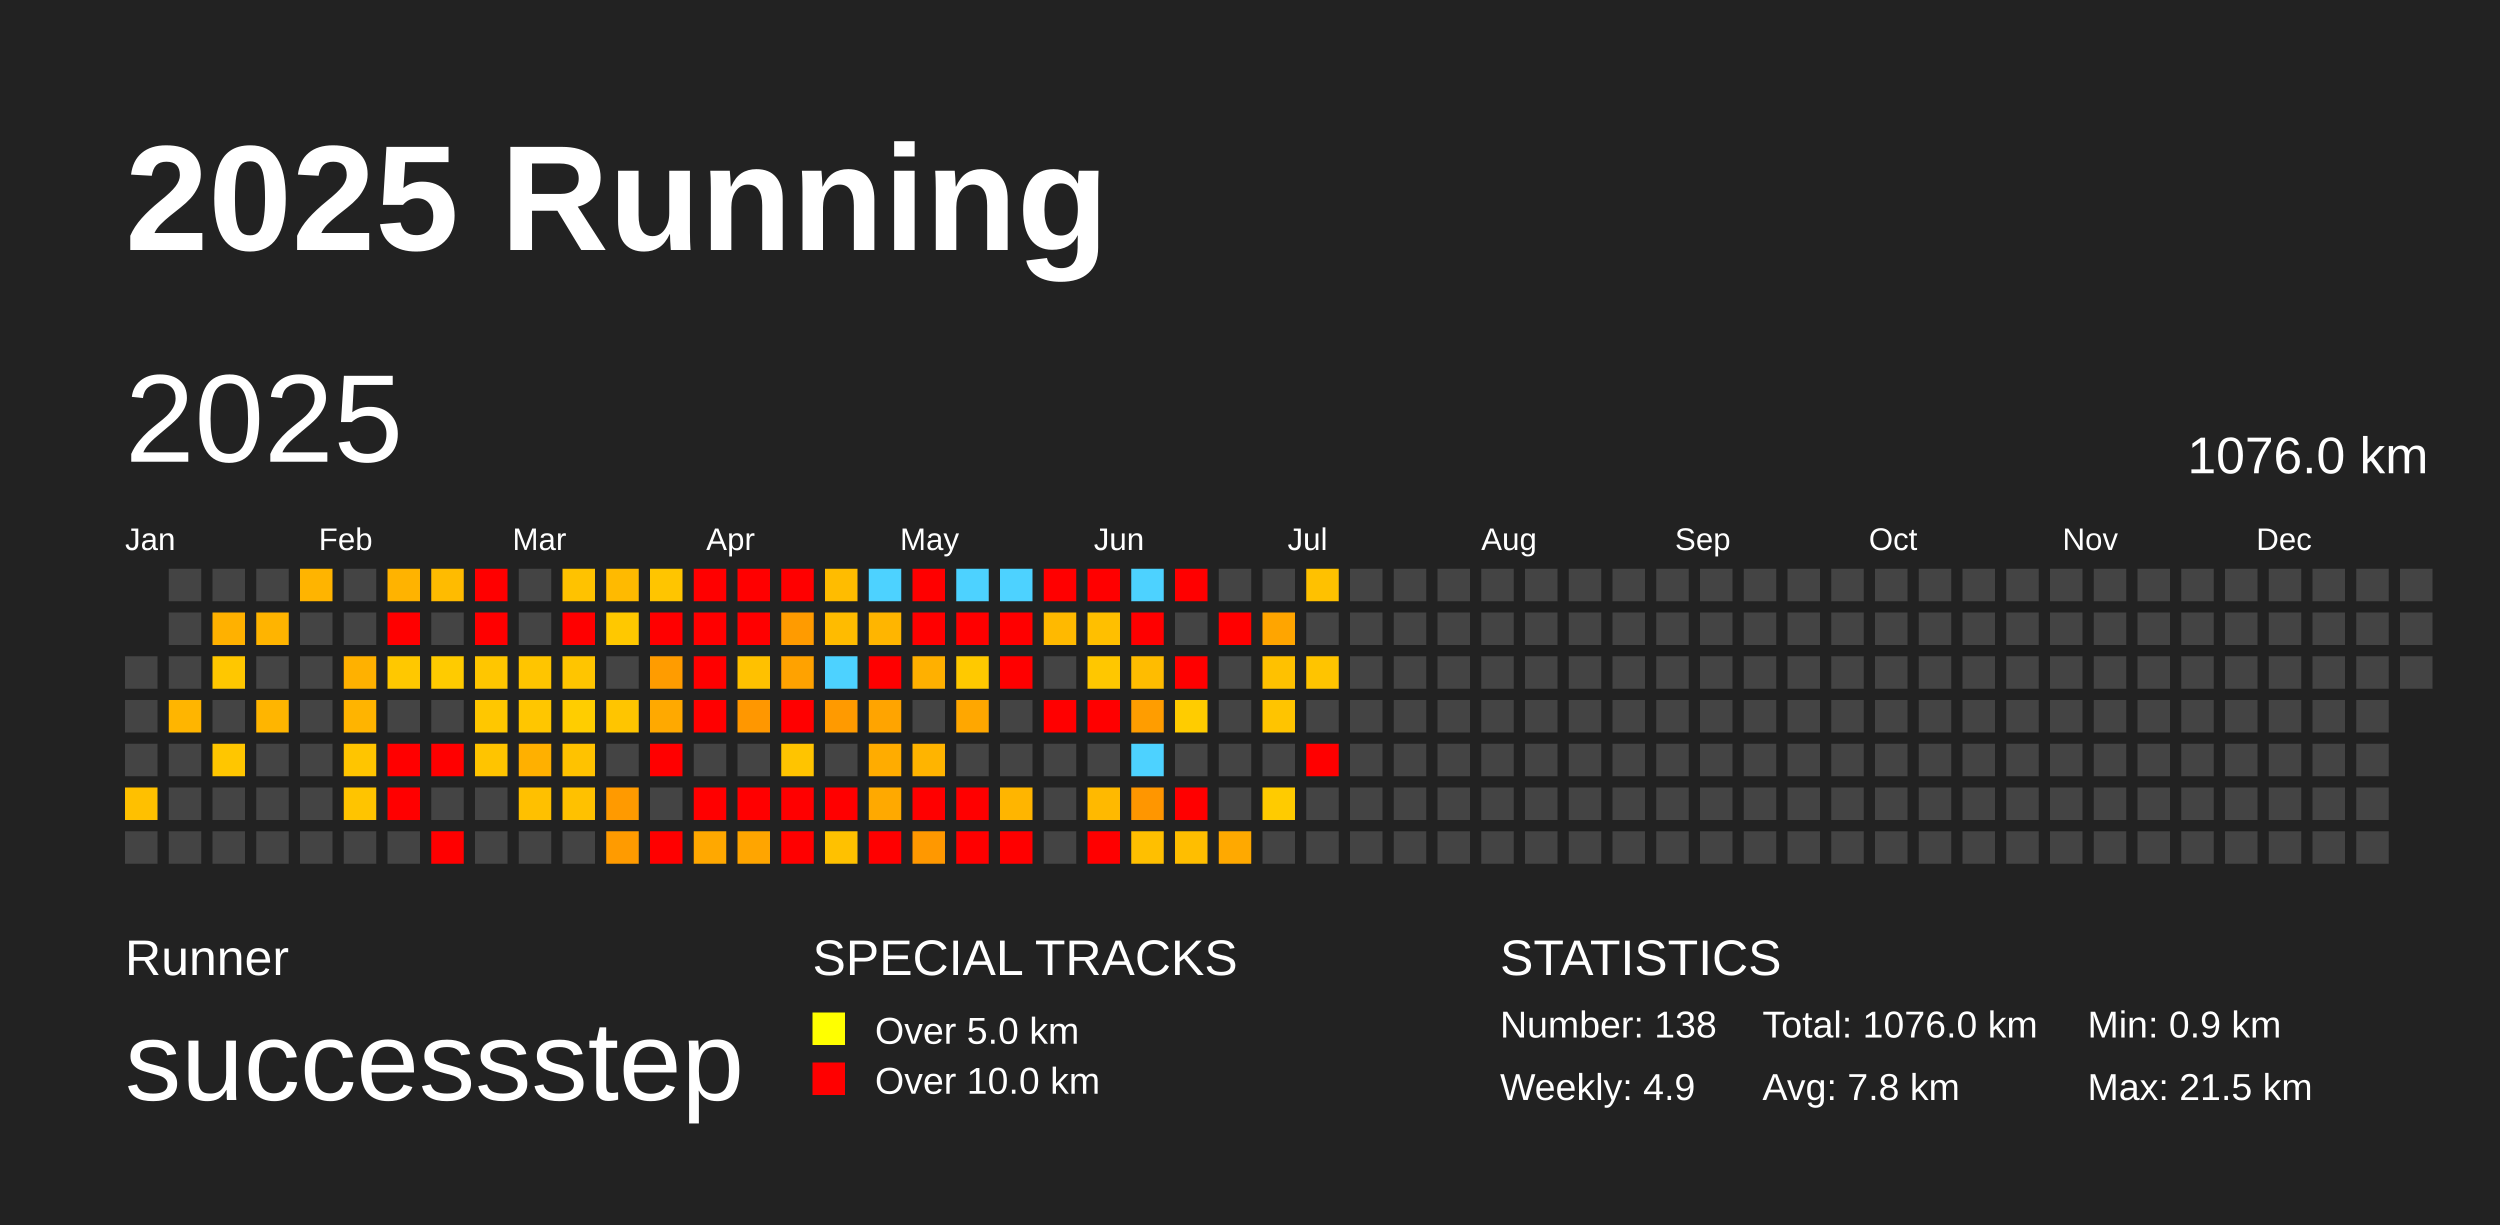
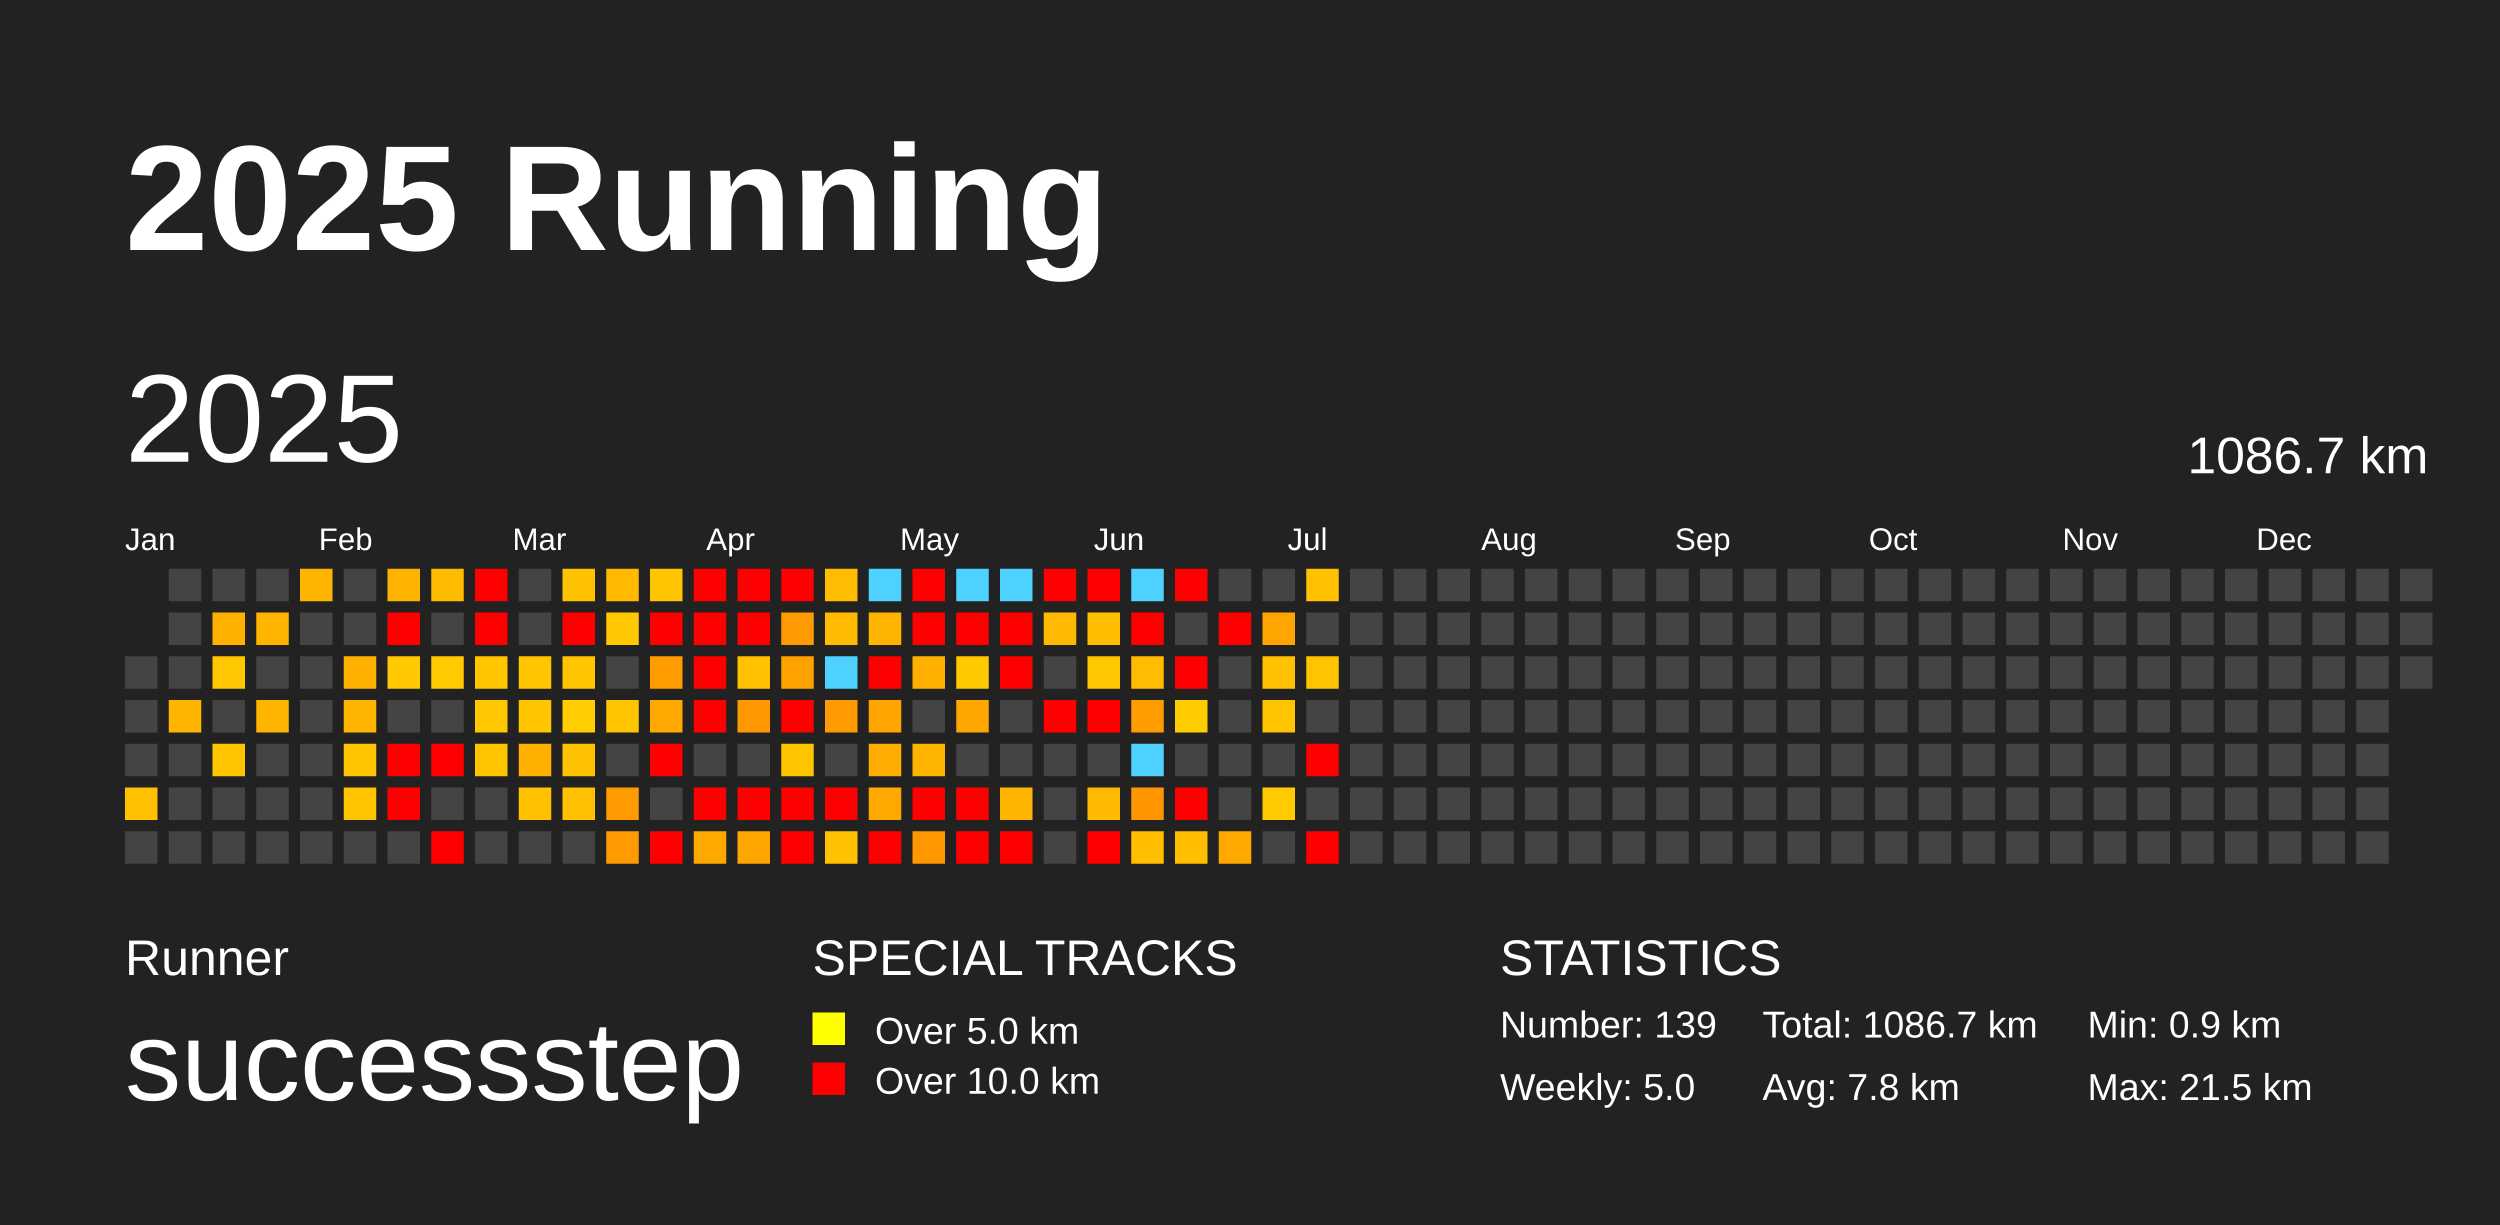
<svg xmlns="http://www.w3.org/2000/svg" baseProfile="full" height="98mm" version="1.1" viewBox="0,0,200,98" width="200mm">
  <defs />
  <rect fill="#222222" height="98" width="200" x="0" y="0" />
  <text fill="#FFFFFF" style="font-size:12px; font-family:Arial; font-weight:bold;" x="10" y="20">2025 Running</text>
  <text fill="#FFFFFF" style="font-size:4px; font-family:Arial" x="10" y="78">Runner</text>
  <text fill="#FFFFFF" style="font-size:9px; font-family:Arial" x="10" y="88">successstep</text>
  <text fill="#FFFFFF" style="font-size:4px; font-family:Arial" x="65" y="78">SPECIAL TRACKS</text>
  <rect fill="yellow" height="2.6" width="2.6" x="65" y="81" />
  <text fill="#FFFFFF" style="font-size:3px; font-family:Arial" x="70" y="83.5">Over 5.0 km</text>
  <rect fill="red" height="2.6" width="2.6" x="65" y="85" />
  <text fill="#FFFFFF" style="font-size:3px; font-family:Arial" x="70" y="87.5">Over 10.0 km</text>
  <text fill="#FFFFFF" style="font-size:4px; font-family:Arial" x="120" y="78">STATISTICS</text>
-   <text fill="#FFFFFF" style="font-size:3px; font-family:Arial" x="120" y="83">Number: 138</text>
-   <text fill="#FFFFFF" style="font-size:3px; font-family:Arial" x="120" y="88">Weekly: 4.9</text>
-   <text fill="#FFFFFF" style="font-size:3px; font-family:Arial" x="141" y="83">Total: 1076.0 km</text>
+   <text fill="#FFFFFF" style="font-size:3px; font-family:Arial" x="120" y="83">Number: 139</text>
+   <text fill="#FFFFFF" style="font-size:3px; font-family:Arial" x="120" y="88">Weekly: 5.0</text>
+   <text fill="#FFFFFF" style="font-size:3px; font-family:Arial" x="141" y="83">Total: 1086.7 km</text>
  <text fill="#FFFFFF" style="font-size:3px; font-family:Arial" x="141" y="88">Avg: 7.8 km</text>
  <text fill="#FFFFFF" style="font-size:3px; font-family:Arial" x="167" y="83">Min: 0.9 km</text>
  <text fill="#FFFFFF" style="font-size:3px; font-family:Arial" x="167" y="88">Max: 21.5 km</text>
  <text dominant-baseline="hanging" fill="#FFFFFF" style="font-size:10.0px; font-family:Arial;" x="10" y="30">2025</text>
-   <text dominant-baseline="hanging" fill="#FFFFFF" style="font-size:4.125px; font-family:Arial;" x="175" y="35">1076.0 km</text>
+   <text dominant-baseline="hanging" fill="#FFFFFF" style="font-size:4.125px; font-family:Arial;" x="175" y="35">1086.7 km</text>
  <text fill="#FFFFFF" style="font-size:2.5px; font-family:Arial" x="10.0" y="44">Jan</text>
  <text fill="#FFFFFF" style="font-size:2.5px; font-family:Arial" x="25.5" y="44">Feb</text>
  <text fill="#FFFFFF" style="font-size:2.5px; font-family:Arial" x="41.0" y="44">Mar</text>
  <text fill="#FFFFFF" style="font-size:2.5px; font-family:Arial" x="56.5" y="44">Apr</text>
  <text fill="#FFFFFF" style="font-size:2.5px; font-family:Arial" x="72.0" y="44">May</text>
  <text fill="#FFFFFF" style="font-size:2.5px; font-family:Arial" x="87.5" y="44">Jun</text>
  <text fill="#FFFFFF" style="font-size:2.5px; font-family:Arial" x="103.0" y="44">Jul</text>
  <text fill="#FFFFFF" style="font-size:2.5px; font-family:Arial" x="118.5" y="44">Aug</text>
  <text fill="#FFFFFF" style="font-size:2.5px; font-family:Arial" x="134.0" y="44">Sep</text>
  <text fill="#FFFFFF" style="font-size:2.5px; font-family:Arial" x="149.5" y="44">Oct</text>
  <text fill="#FFFFFF" style="font-size:2.5px; font-family:Arial" x="165.0" y="44">Nov</text>
  <text fill="#FFFFFF" style="font-size:2.5px; font-family:Arial" x="180.5" y="44">Dec</text>
  <rect fill="#444444" height="2.6" width="2.6" x="10.0" y="52.5" />
  <rect fill="#444444" height="2.6" width="2.6" x="10.0" y="56.0" />
  <rect fill="#444444" height="2.6" width="2.6" x="10.0" y="59.5" />
  <rect fill="#ffc000" height="2.6" width="2.6" x="10.0" y="63.0" />
  <rect fill="#444444" height="2.6" width="2.6" x="10.0" y="66.5" />
  <rect fill="#444444" height="2.6" width="2.6" x="13.5" y="45.5" />
  <rect fill="#444444" height="2.6" width="2.6" x="13.5" y="49.0" />
  <rect fill="#444444" height="2.6" width="2.6" x="13.5" y="52.5" />
  <rect fill="#ffb500" height="2.6" width="2.6" x="13.5" y="56.0" />
  <rect fill="#444444" height="2.6" width="2.6" x="13.5" y="59.5" />
  <rect fill="#444444" height="2.6" width="2.6" x="13.5" y="63.0" />
  <rect fill="#444444" height="2.6" width="2.6" x="13.5" y="66.5" />
  <rect fill="#444444" height="2.6" width="2.6" x="17.0" y="45.5" />
  <rect fill="#ffb100" height="2.6" width="2.6" x="17.0" y="49.0" />
  <rect fill="#ffc700" height="2.6" width="2.6" x="17.0" y="52.5" />
  <rect fill="#444444" height="2.6" width="2.6" x="17.0" y="56.0" />
  <rect fill="#ffc600" height="2.6" width="2.6" x="17.0" y="59.5" />
  <rect fill="#444444" height="2.6" width="2.6" x="17.0" y="63.0" />
  <rect fill="#444444" height="2.6" width="2.6" x="17.0" y="66.5" />
  <rect fill="#444444" height="2.6" width="2.6" x="20.5" y="45.5" />
  <rect fill="#ffb400" height="2.6" width="2.6" x="20.5" y="49.0" />
  <rect fill="#444444" height="2.6" width="2.6" x="20.5" y="52.5" />
  <rect fill="#ffb500" height="2.6" width="2.6" x="20.5" y="56.0" />
  <rect fill="#444444" height="2.6" width="2.6" x="20.5" y="59.5" />
  <rect fill="#444444" height="2.6" width="2.6" x="20.5" y="63.0" />
  <rect fill="#444444" height="2.6" width="2.6" x="20.5" y="66.5" />
  <rect fill="#ffb400" height="2.6" width="2.6" x="24.0" y="45.5" />
  <rect fill="#444444" height="2.6" width="2.6" x="24.0" y="49.0" />
  <rect fill="#444444" height="2.6" width="2.6" x="24.0" y="52.5" />
  <rect fill="#444444" height="2.6" width="2.6" x="24.0" y="56.0" />
  <rect fill="#444444" height="2.6" width="2.6" x="24.0" y="59.5" />
  <rect fill="#444444" height="2.6" width="2.6" x="24.0" y="63.0" />
  <rect fill="#444444" height="2.6" width="2.6" x="24.0" y="66.5" />
  <rect fill="#444444" height="2.6" width="2.6" x="27.5" y="45.5" />
  <rect fill="#444444" height="2.6" width="2.6" x="27.5" y="49.0" />
  <rect fill="#ffb100" height="2.6" width="2.6" x="27.5" y="52.5" />
  <rect fill="#ffb400" height="2.6" width="2.6" x="27.5" y="56.0" />
  <rect fill="#ffc500" height="2.6" width="2.6" x="27.5" y="59.5" />
  <rect fill="#ffc400" height="2.6" width="2.6" x="27.5" y="63.0" />
  <rect fill="#444444" height="2.6" width="2.6" x="27.5" y="66.5" />
  <rect fill="#ffb300" height="2.6" width="2.6" x="31.0" y="45.5" />
  <rect fill="red" height="2.6" width="2.6" x="31.0" y="49.0" />
  <rect fill="#ffc800" height="2.6" width="2.6" x="31.0" y="52.5" />
  <rect fill="#444444" height="2.6" width="2.6" x="31.0" y="56.0" />
  <rect fill="red" height="2.6" width="2.6" x="31.0" y="59.5" />
  <rect fill="red" height="2.6" width="2.6" x="31.0" y="63.0" />
  <rect fill="#444444" height="2.6" width="2.6" x="31.0" y="66.5" />
  <rect fill="#ffbb00" height="2.6" width="2.6" x="34.5" y="45.5" />
  <rect fill="#444444" height="2.6" width="2.6" x="34.5" y="49.0" />
  <rect fill="#ffcb00" height="2.6" width="2.6" x="34.5" y="52.5" />
  <rect fill="#444444" height="2.6" width="2.6" x="34.5" y="56.0" />
  <rect fill="red" height="2.6" width="2.6" x="34.5" y="59.5" />
  <rect fill="#444444" height="2.6" width="2.6" x="34.5" y="63.0" />
  <rect fill="red" height="2.6" width="2.6" x="34.5" y="66.5" />
  <rect fill="red" height="2.6" width="2.6" x="38.0" y="45.5" />
  <rect fill="red" height="2.6" width="2.6" x="38.0" y="49.0" />
  <rect fill="#ffc600" height="2.6" width="2.6" x="38.0" y="52.5" />
  <rect fill="#ffc700" height="2.6" width="2.6" x="38.0" y="56.0" />
  <rect fill="#ffc400" height="2.6" width="2.6" x="38.0" y="59.5" />
  <rect fill="#444444" height="2.6" width="2.6" x="38.0" y="63.0" />
  <rect fill="#444444" height="2.6" width="2.6" x="38.0" y="66.5" />
  <rect fill="#444444" height="2.6" width="2.6" x="41.5" y="45.5" />
  <rect fill="#444444" height="2.6" width="2.6" x="41.5" y="49.0" />
  <rect fill="#ffc500" height="2.6" width="2.6" x="41.5" y="52.5" />
  <rect fill="#ffc600" height="2.6" width="2.6" x="41.5" y="56.0" />
  <rect fill="#ffb000" height="2.6" width="2.6" x="41.5" y="59.5" />
  <rect fill="#ffc000" height="2.6" width="2.6" x="41.5" y="63.0" />
  <rect fill="#444444" height="2.6" width="2.6" x="41.5" y="66.5" />
  <rect fill="#ffc200" height="2.6" width="2.6" x="45.0" y="45.5" />
  <rect fill="red" height="2.6" width="2.6" x="45.0" y="49.0" />
  <rect fill="#ffc500" height="2.6" width="2.6" x="45.0" y="52.5" />
  <rect fill="#ffcd00" height="2.6" width="2.6" x="45.0" y="56.0" />
  <rect fill="#ffc200" height="2.6" width="2.6" x="45.0" y="59.5" />
  <rect fill="#ffc100" height="2.6" width="2.6" x="45.0" y="63.0" />
  <rect fill="#444444" height="2.6" width="2.6" x="45.0" y="66.5" />
  <rect fill="#ffba00" height="2.6" width="2.6" x="48.5" y="45.5" />
  <rect fill="#ffc800" height="2.6" width="2.6" x="48.5" y="49.0" />
  <rect fill="#444444" height="2.6" width="2.6" x="48.5" y="52.5" />
  <rect fill="#ffc500" height="2.6" width="2.6" x="48.5" y="56.0" />
  <rect fill="#444444" height="2.6" width="2.6" x="48.5" y="59.5" />
  <rect fill="#ff9a00" height="2.6" width="2.6" x="48.5" y="63.0" />
  <rect fill="#ff9b00" height="2.6" width="2.6" x="48.5" y="66.5" />
  <rect fill="#ffc500" height="2.6" width="2.6" x="52.0" y="45.5" />
  <rect fill="red" height="2.6" width="2.6" x="52.0" y="49.0" />
  <rect fill="#ff9c00" height="2.6" width="2.6" x="52.0" y="52.5" />
  <rect fill="#ffa900" height="2.6" width="2.6" x="52.0" y="56.0" />
  <rect fill="red" height="2.6" width="2.6" x="52.0" y="59.5" />
  <rect fill="#444444" height="2.6" width="2.6" x="52.0" y="63.0" />
  <rect fill="red" height="2.6" width="2.6" x="52.0" y="66.5" />
  <rect fill="red" height="2.6" width="2.6" x="55.5" y="45.5" />
  <rect fill="red" height="2.6" width="2.6" x="55.5" y="49.0" />
  <rect fill="red" height="2.6" width="2.6" x="55.5" y="52.5" />
  <rect fill="red" height="2.6" width="2.6" x="55.5" y="56.0" />
  <rect fill="#444444" height="2.6" width="2.6" x="55.5" y="59.5" />
  <rect fill="red" height="2.6" width="2.6" x="55.5" y="63.0" />
  <rect fill="#ffa800" height="2.6" width="2.6" x="55.5" y="66.5" />
  <rect fill="red" height="2.6" width="2.6" x="59.0" y="45.5" />
  <rect fill="red" height="2.6" width="2.6" x="59.0" y="49.0" />
  <rect fill="#ffc100" height="2.6" width="2.6" x="59.0" y="52.5" />
  <rect fill="#ff9700" height="2.6" width="2.6" x="59.0" y="56.0" />
  <rect fill="#444444" height="2.6" width="2.6" x="59.0" y="59.5" />
  <rect fill="red" height="2.6" width="2.6" x="59.0" y="63.0" />
  <rect fill="#ffa500" height="2.6" width="2.6" x="59.0" y="66.5" />
  <rect fill="red" height="2.6" width="2.6" x="62.5" y="45.5" />
  <rect fill="#ff9b00" height="2.6" width="2.6" x="62.5" y="49.0" />
  <rect fill="#ffa200" height="2.6" width="2.6" x="62.5" y="52.5" />
  <rect fill="red" height="2.6" width="2.6" x="62.5" y="56.0" />
  <rect fill="#ffc400" height="2.6" width="2.6" x="62.5" y="59.5" />
  <rect fill="red" height="2.6" width="2.6" x="62.5" y="63.0" />
  <rect fill="red" height="2.6" width="2.6" x="62.5" y="66.5" />
  <rect fill="#ffbc00" height="2.6" width="2.6" x="66.0" y="45.5" />
  <rect fill="#ffbb00" height="2.6" width="2.6" x="66.0" y="49.0" />
  <rect fill="#4dd2ff" height="2.6" width="2.6" x="66.0" y="52.5" />
  <rect fill="#ff9a00" height="2.6" width="2.6" x="66.0" y="56.0" />
  <rect fill="#444444" height="2.6" width="2.6" x="66.0" y="59.5" />
  <rect fill="red" height="2.6" width="2.6" x="66.0" y="63.0" />
  <rect fill="#ffc100" height="2.6" width="2.6" x="66.0" y="66.5" />
  <rect fill="#4dd2ff" height="2.6" width="2.6" x="69.5" y="45.5" />
  <rect fill="#ffb500" height="2.6" width="2.6" x="69.5" y="49.0" />
  <rect fill="red" height="2.6" width="2.6" x="69.5" y="52.5" />
  <rect fill="#ffa400" height="2.6" width="2.6" x="69.5" y="56.0" />
  <rect fill="#ffac00" height="2.6" width="2.6" x="69.5" y="59.5" />
  <rect fill="#ffa900" height="2.6" width="2.6" x="69.5" y="63.0" />
  <rect fill="red" height="2.6" width="2.6" x="69.5" y="66.5" />
  <rect fill="red" height="2.6" width="2.6" x="73.0" y="45.5" />
  <rect fill="red" height="2.6" width="2.6" x="73.0" y="49.0" />
  <rect fill="#ffb000" height="2.6" width="2.6" x="73.0" y="52.5" />
  <rect fill="#444444" height="2.6" width="2.6" x="73.0" y="56.0" />
  <rect fill="#ffb400" height="2.6" width="2.6" x="73.0" y="59.5" />
  <rect fill="red" height="2.6" width="2.6" x="73.0" y="63.0" />
  <rect fill="#ff9800" height="2.6" width="2.6" x="73.0" y="66.5" />
  <rect fill="#4dd2ff" height="2.6" width="2.6" x="76.5" y="45.5" />
  <rect fill="red" height="2.6" width="2.6" x="76.5" y="49.0" />
  <rect fill="#ffc900" height="2.6" width="2.6" x="76.5" y="52.5" />
  <rect fill="#ffa700" height="2.6" width="2.6" x="76.5" y="56.0" />
  <rect fill="#444444" height="2.6" width="2.6" x="76.5" y="59.5" />
  <rect fill="red" height="2.6" width="2.6" x="76.5" y="63.0" />
  <rect fill="red" height="2.6" width="2.6" x="76.5" y="66.5" />
  <rect fill="#4dd2ff" height="2.6" width="2.6" x="80.0" y="45.5" />
  <rect fill="red" height="2.6" width="2.6" x="80.0" y="49.0" />
  <rect fill="red" height="2.6" width="2.6" x="80.0" y="52.5" />
  <rect fill="#444444" height="2.6" width="2.6" x="80.0" y="56.0" />
  <rect fill="#444444" height="2.6" width="2.6" x="80.0" y="59.5" />
  <rect fill="#ffb500" height="2.6" width="2.6" x="80.0" y="63.0" />
  <rect fill="red" height="2.6" width="2.6" x="80.0" y="66.5" />
  <rect fill="red" height="2.6" width="2.6" x="83.5" y="45.5" />
  <rect fill="#ffb900" height="2.6" width="2.6" x="83.5" y="49.0" />
  <rect fill="#444444" height="2.6" width="2.6" x="83.5" y="52.5" />
  <rect fill="red" height="2.6" width="2.6" x="83.5" y="56.0" />
  <rect fill="#444444" height="2.6" width="2.6" x="83.5" y="59.5" />
  <rect fill="#444444" height="2.6" width="2.6" x="83.5" y="63.0" />
  <rect fill="#444444" height="2.6" width="2.6" x="83.5" y="66.5" />
  <rect fill="red" height="2.6" width="2.6" x="87.0" y="45.5" />
  <rect fill="#ffbf00" height="2.6" width="2.6" x="87.0" y="49.0" />
  <rect fill="#ffc700" height="2.6" width="2.6" x="87.0" y="52.5" />
  <rect fill="red" height="2.6" width="2.6" x="87.0" y="56.0" />
  <rect fill="#444444" height="2.6" width="2.6" x="87.0" y="59.5" />
  <rect fill="#ffb900" height="2.6" width="2.6" x="87.0" y="63.0" />
  <rect fill="red" height="2.6" width="2.6" x="87.0" y="66.5" />
  <rect fill="#4dd2ff" height="2.6" width="2.6" x="90.5" y="45.5" />
  <rect fill="red" height="2.6" width="2.6" x="90.5" y="49.0" />
  <rect fill="#ffbc00" height="2.6" width="2.6" x="90.5" y="52.5" />
  <rect fill="#ff9d00" height="2.6" width="2.6" x="90.5" y="56.0" />
  <rect fill="#4dd2ff" height="2.6" width="2.6" x="90.5" y="59.5" />
  <rect fill="#ff9600" height="2.6" width="2.6" x="90.5" y="63.0" />
  <rect fill="#ffbf00" height="2.6" width="2.6" x="90.5" y="66.5" />
  <rect fill="red" height="2.6" width="2.6" x="94.0" y="45.5" />
  <rect fill="#444444" height="2.6" width="2.6" x="94.0" y="49.0" />
  <rect fill="red" height="2.6" width="2.6" x="94.0" y="52.5" />
  <rect fill="#ffcc00" height="2.6" width="2.6" x="94.0" y="56.0" />
  <rect fill="#444444" height="2.6" width="2.6" x="94.0" y="59.5" />
  <rect fill="red" height="2.6" width="2.6" x="94.0" y="63.0" />
  <rect fill="#ffbe00" height="2.6" width="2.6" x="94.0" y="66.5" />
  <rect fill="#444444" height="2.6" width="2.6" x="97.5" y="45.5" />
  <rect fill="red" height="2.6" width="2.6" x="97.5" y="49.0" />
  <rect fill="#444444" height="2.6" width="2.6" x="97.5" y="52.5" />
  <rect fill="#444444" height="2.6" width="2.6" x="97.5" y="56.0" />
  <rect fill="#444444" height="2.6" width="2.6" x="97.5" y="59.5" />
  <rect fill="#444444" height="2.6" width="2.6" x="97.5" y="63.0" />
  <rect fill="#ffa900" height="2.6" width="2.6" x="97.5" y="66.5" />
  <rect fill="#444444" height="2.6" width="2.6" x="101.0" y="45.5" />
  <rect fill="#ffa500" height="2.6" width="2.6" x="101.0" y="49.0" />
  <rect fill="#ffc100" height="2.6" width="2.6" x="101.0" y="52.5" />
  <rect fill="#ffc400" height="2.6" width="2.6" x="101.0" y="56.0" />
  <rect fill="#444444" height="2.6" width="2.6" x="101.0" y="59.5" />
  <rect fill="#ffcb00" height="2.6" width="2.6" x="101.0" y="63.0" />
  <rect fill="#444444" height="2.6" width="2.6" x="101.0" y="66.5" />
  <rect fill="#ffc100" height="2.6" width="2.6" x="104.5" y="45.5" />
  <rect fill="#444444" height="2.6" width="2.6" x="104.5" y="49.0" />
  <rect fill="#ffc400" height="2.6" width="2.6" x="104.5" y="52.5" />
  <rect fill="#444444" height="2.6" width="2.6" x="104.5" y="56.0" />
  <rect fill="red" height="2.6" width="2.6" x="104.5" y="59.5" />
  <rect fill="#444444" height="2.6" width="2.6" x="104.5" y="63.0" />
-   <rect fill="#444444" height="2.6" width="2.6" x="104.5" y="66.5" />
+   <rect fill="red" height="2.6" width="2.6" x="104.5" y="66.5" />
  <rect fill="#444444" height="2.6" width="2.6" x="108.0" y="45.5" />
  <rect fill="#444444" height="2.6" width="2.6" x="108.0" y="49.0" />
  <rect fill="#444444" height="2.6" width="2.6" x="108.0" y="52.5" />
  <rect fill="#444444" height="2.6" width="2.6" x="108.0" y="56.0" />
  <rect fill="#444444" height="2.6" width="2.6" x="108.0" y="59.5" />
  <rect fill="#444444" height="2.6" width="2.6" x="108.0" y="63.0" />
  <rect fill="#444444" height="2.6" width="2.6" x="108.0" y="66.5" />
  <rect fill="#444444" height="2.6" width="2.6" x="111.5" y="45.5" />
  <rect fill="#444444" height="2.6" width="2.6" x="111.5" y="49.0" />
  <rect fill="#444444" height="2.6" width="2.6" x="111.5" y="52.5" />
  <rect fill="#444444" height="2.6" width="2.6" x="111.5" y="56.0" />
  <rect fill="#444444" height="2.6" width="2.6" x="111.5" y="59.5" />
  <rect fill="#444444" height="2.6" width="2.6" x="111.5" y="63.0" />
  <rect fill="#444444" height="2.6" width="2.6" x="111.5" y="66.5" />
  <rect fill="#444444" height="2.6" width="2.6" x="115.0" y="45.5" />
  <rect fill="#444444" height="2.6" width="2.6" x="115.0" y="49.0" />
  <rect fill="#444444" height="2.6" width="2.6" x="115.0" y="52.5" />
  <rect fill="#444444" height="2.6" width="2.6" x="115.0" y="56.0" />
  <rect fill="#444444" height="2.6" width="2.6" x="115.0" y="59.5" />
  <rect fill="#444444" height="2.6" width="2.6" x="115.0" y="63.0" />
  <rect fill="#444444" height="2.6" width="2.6" x="115.0" y="66.5" />
  <rect fill="#444444" height="2.6" width="2.6" x="118.5" y="45.5" />
  <rect fill="#444444" height="2.6" width="2.6" x="118.5" y="49.0" />
  <rect fill="#444444" height="2.6" width="2.6" x="118.5" y="52.5" />
  <rect fill="#444444" height="2.6" width="2.6" x="118.5" y="56.0" />
  <rect fill="#444444" height="2.6" width="2.6" x="118.5" y="59.5" />
  <rect fill="#444444" height="2.6" width="2.6" x="118.5" y="63.0" />
  <rect fill="#444444" height="2.6" width="2.6" x="118.5" y="66.5" />
  <rect fill="#444444" height="2.6" width="2.6" x="122.0" y="45.5" />
  <rect fill="#444444" height="2.6" width="2.6" x="122.0" y="49.0" />
  <rect fill="#444444" height="2.6" width="2.6" x="122.0" y="52.5" />
  <rect fill="#444444" height="2.6" width="2.6" x="122.0" y="56.0" />
  <rect fill="#444444" height="2.6" width="2.6" x="122.0" y="59.5" />
  <rect fill="#444444" height="2.6" width="2.6" x="122.0" y="63.0" />
  <rect fill="#444444" height="2.6" width="2.6" x="122.0" y="66.5" />
  <rect fill="#444444" height="2.6" width="2.6" x="125.5" y="45.5" />
  <rect fill="#444444" height="2.6" width="2.6" x="125.5" y="49.0" />
  <rect fill="#444444" height="2.6" width="2.6" x="125.5" y="52.5" />
  <rect fill="#444444" height="2.6" width="2.6" x="125.5" y="56.0" />
  <rect fill="#444444" height="2.6" width="2.6" x="125.5" y="59.5" />
  <rect fill="#444444" height="2.6" width="2.6" x="125.5" y="63.0" />
  <rect fill="#444444" height="2.6" width="2.6" x="125.5" y="66.5" />
  <rect fill="#444444" height="2.6" width="2.6" x="129.0" y="45.5" />
  <rect fill="#444444" height="2.6" width="2.6" x="129.0" y="49.0" />
  <rect fill="#444444" height="2.6" width="2.6" x="129.0" y="52.5" />
  <rect fill="#444444" height="2.6" width="2.6" x="129.0" y="56.0" />
  <rect fill="#444444" height="2.6" width="2.6" x="129.0" y="59.5" />
  <rect fill="#444444" height="2.6" width="2.6" x="129.0" y="63.0" />
  <rect fill="#444444" height="2.6" width="2.6" x="129.0" y="66.5" />
  <rect fill="#444444" height="2.6" width="2.6" x="132.5" y="45.5" />
  <rect fill="#444444" height="2.6" width="2.6" x="132.5" y="49.0" />
  <rect fill="#444444" height="2.6" width="2.6" x="132.5" y="52.5" />
  <rect fill="#444444" height="2.6" width="2.6" x="132.5" y="56.0" />
  <rect fill="#444444" height="2.6" width="2.6" x="132.5" y="59.5" />
  <rect fill="#444444" height="2.6" width="2.6" x="132.5" y="63.0" />
  <rect fill="#444444" height="2.6" width="2.6" x="132.5" y="66.5" />
  <rect fill="#444444" height="2.6" width="2.6" x="136.0" y="45.5" />
  <rect fill="#444444" height="2.6" width="2.6" x="136.0" y="49.0" />
  <rect fill="#444444" height="2.6" width="2.6" x="136.0" y="52.5" />
  <rect fill="#444444" height="2.6" width="2.6" x="136.0" y="56.0" />
  <rect fill="#444444" height="2.6" width="2.6" x="136.0" y="59.5" />
  <rect fill="#444444" height="2.6" width="2.6" x="136.0" y="63.0" />
  <rect fill="#444444" height="2.6" width="2.6" x="136.0" y="66.5" />
  <rect fill="#444444" height="2.6" width="2.6" x="139.5" y="45.5" />
  <rect fill="#444444" height="2.6" width="2.6" x="139.5" y="49.0" />
  <rect fill="#444444" height="2.6" width="2.6" x="139.5" y="52.5" />
  <rect fill="#444444" height="2.6" width="2.6" x="139.5" y="56.0" />
  <rect fill="#444444" height="2.6" width="2.6" x="139.5" y="59.5" />
  <rect fill="#444444" height="2.6" width="2.6" x="139.5" y="63.0" />
  <rect fill="#444444" height="2.6" width="2.6" x="139.5" y="66.5" />
  <rect fill="#444444" height="2.6" width="2.6" x="143.0" y="45.5" />
  <rect fill="#444444" height="2.6" width="2.6" x="143.0" y="49.0" />
  <rect fill="#444444" height="2.6" width="2.6" x="143.0" y="52.5" />
  <rect fill="#444444" height="2.6" width="2.6" x="143.0" y="56.0" />
  <rect fill="#444444" height="2.6" width="2.6" x="143.0" y="59.5" />
  <rect fill="#444444" height="2.6" width="2.6" x="143.0" y="63.0" />
  <rect fill="#444444" height="2.6" width="2.6" x="143.0" y="66.5" />
  <rect fill="#444444" height="2.6" width="2.6" x="146.5" y="45.5" />
  <rect fill="#444444" height="2.6" width="2.6" x="146.5" y="49.0" />
  <rect fill="#444444" height="2.6" width="2.6" x="146.5" y="52.5" />
  <rect fill="#444444" height="2.6" width="2.6" x="146.5" y="56.0" />
  <rect fill="#444444" height="2.6" width="2.6" x="146.5" y="59.5" />
  <rect fill="#444444" height="2.6" width="2.6" x="146.5" y="63.0" />
  <rect fill="#444444" height="2.6" width="2.6" x="146.5" y="66.5" />
  <rect fill="#444444" height="2.6" width="2.6" x="150.0" y="45.5" />
  <rect fill="#444444" height="2.6" width="2.6" x="150.0" y="49.0" />
  <rect fill="#444444" height="2.6" width="2.6" x="150.0" y="52.5" />
  <rect fill="#444444" height="2.6" width="2.6" x="150.0" y="56.0" />
  <rect fill="#444444" height="2.6" width="2.6" x="150.0" y="59.5" />
  <rect fill="#444444" height="2.6" width="2.6" x="150.0" y="63.0" />
  <rect fill="#444444" height="2.6" width="2.6" x="150.0" y="66.5" />
  <rect fill="#444444" height="2.6" width="2.6" x="153.5" y="45.5" />
  <rect fill="#444444" height="2.6" width="2.6" x="153.5" y="49.0" />
  <rect fill="#444444" height="2.6" width="2.6" x="153.5" y="52.5" />
  <rect fill="#444444" height="2.6" width="2.6" x="153.5" y="56.0" />
  <rect fill="#444444" height="2.6" width="2.6" x="153.5" y="59.5" />
  <rect fill="#444444" height="2.6" width="2.6" x="153.5" y="63.0" />
  <rect fill="#444444" height="2.6" width="2.6" x="153.5" y="66.5" />
  <rect fill="#444444" height="2.6" width="2.6" x="157.0" y="45.5" />
  <rect fill="#444444" height="2.6" width="2.6" x="157.0" y="49.0" />
  <rect fill="#444444" height="2.6" width="2.6" x="157.0" y="52.5" />
  <rect fill="#444444" height="2.6" width="2.6" x="157.0" y="56.0" />
  <rect fill="#444444" height="2.6" width="2.6" x="157.0" y="59.5" />
  <rect fill="#444444" height="2.6" width="2.6" x="157.0" y="63.0" />
  <rect fill="#444444" height="2.6" width="2.6" x="157.0" y="66.5" />
  <rect fill="#444444" height="2.6" width="2.6" x="160.5" y="45.5" />
  <rect fill="#444444" height="2.6" width="2.6" x="160.5" y="49.0" />
  <rect fill="#444444" height="2.6" width="2.6" x="160.5" y="52.5" />
  <rect fill="#444444" height="2.6" width="2.6" x="160.5" y="56.0" />
  <rect fill="#444444" height="2.6" width="2.6" x="160.5" y="59.5" />
  <rect fill="#444444" height="2.6" width="2.6" x="160.5" y="63.0" />
  <rect fill="#444444" height="2.6" width="2.6" x="160.5" y="66.5" />
  <rect fill="#444444" height="2.6" width="2.6" x="164.0" y="45.5" />
  <rect fill="#444444" height="2.6" width="2.6" x="164.0" y="49.0" />
  <rect fill="#444444" height="2.6" width="2.6" x="164.0" y="52.5" />
  <rect fill="#444444" height="2.6" width="2.6" x="164.0" y="56.0" />
  <rect fill="#444444" height="2.6" width="2.6" x="164.0" y="59.5" />
  <rect fill="#444444" height="2.6" width="2.6" x="164.0" y="63.0" />
  <rect fill="#444444" height="2.6" width="2.6" x="164.0" y="66.5" />
  <rect fill="#444444" height="2.6" width="2.6" x="167.5" y="45.5" />
  <rect fill="#444444" height="2.6" width="2.6" x="167.5" y="49.0" />
  <rect fill="#444444" height="2.6" width="2.6" x="167.5" y="52.5" />
  <rect fill="#444444" height="2.6" width="2.6" x="167.5" y="56.0" />
  <rect fill="#444444" height="2.6" width="2.6" x="167.5" y="59.5" />
  <rect fill="#444444" height="2.6" width="2.6" x="167.5" y="63.0" />
  <rect fill="#444444" height="2.6" width="2.6" x="167.5" y="66.5" />
  <rect fill="#444444" height="2.6" width="2.6" x="171.0" y="45.5" />
  <rect fill="#444444" height="2.6" width="2.6" x="171.0" y="49.0" />
  <rect fill="#444444" height="2.6" width="2.6" x="171.0" y="52.5" />
  <rect fill="#444444" height="2.6" width="2.6" x="171.0" y="56.0" />
  <rect fill="#444444" height="2.6" width="2.6" x="171.0" y="59.5" />
  <rect fill="#444444" height="2.6" width="2.6" x="171.0" y="63.0" />
  <rect fill="#444444" height="2.6" width="2.6" x="171.0" y="66.5" />
  <rect fill="#444444" height="2.6" width="2.6" x="174.5" y="45.5" />
  <rect fill="#444444" height="2.6" width="2.6" x="174.5" y="49.0" />
  <rect fill="#444444" height="2.6" width="2.6" x="174.5" y="52.5" />
  <rect fill="#444444" height="2.6" width="2.6" x="174.5" y="56.0" />
  <rect fill="#444444" height="2.6" width="2.6" x="174.5" y="59.5" />
  <rect fill="#444444" height="2.6" width="2.6" x="174.5" y="63.0" />
  <rect fill="#444444" height="2.6" width="2.6" x="174.5" y="66.5" />
  <rect fill="#444444" height="2.6" width="2.6" x="178.0" y="45.5" />
  <rect fill="#444444" height="2.6" width="2.6" x="178.0" y="49.0" />
  <rect fill="#444444" height="2.6" width="2.6" x="178.0" y="52.5" />
  <rect fill="#444444" height="2.6" width="2.6" x="178.0" y="56.0" />
  <rect fill="#444444" height="2.6" width="2.6" x="178.0" y="59.5" />
  <rect fill="#444444" height="2.6" width="2.6" x="178.0" y="63.0" />
  <rect fill="#444444" height="2.6" width="2.6" x="178.0" y="66.5" />
  <rect fill="#444444" height="2.6" width="2.6" x="181.5" y="45.5" />
  <rect fill="#444444" height="2.6" width="2.6" x="181.5" y="49.0" />
  <rect fill="#444444" height="2.6" width="2.6" x="181.5" y="52.5" />
  <rect fill="#444444" height="2.6" width="2.6" x="181.5" y="56.0" />
  <rect fill="#444444" height="2.6" width="2.6" x="181.5" y="59.5" />
  <rect fill="#444444" height="2.6" width="2.6" x="181.5" y="63.0" />
  <rect fill="#444444" height="2.6" width="2.6" x="181.5" y="66.5" />
  <rect fill="#444444" height="2.6" width="2.6" x="185.0" y="45.5" />
  <rect fill="#444444" height="2.6" width="2.6" x="185.0" y="49.0" />
  <rect fill="#444444" height="2.6" width="2.6" x="185.0" y="52.5" />
  <rect fill="#444444" height="2.6" width="2.6" x="185.0" y="56.0" />
  <rect fill="#444444" height="2.6" width="2.6" x="185.0" y="59.5" />
  <rect fill="#444444" height="2.6" width="2.6" x="185.0" y="63.0" />
  <rect fill="#444444" height="2.6" width="2.6" x="185.0" y="66.5" />
  <rect fill="#444444" height="2.6" width="2.6" x="188.5" y="45.5" />
  <rect fill="#444444" height="2.6" width="2.6" x="188.5" y="49.0" />
  <rect fill="#444444" height="2.6" width="2.6" x="188.5" y="52.5" />
  <rect fill="#444444" height="2.6" width="2.6" x="188.5" y="56.0" />
  <rect fill="#444444" height="2.6" width="2.6" x="188.5" y="59.5" />
  <rect fill="#444444" height="2.6" width="2.6" x="188.5" y="63.0" />
  <rect fill="#444444" height="2.6" width="2.6" x="188.5" y="66.5" />
  <rect fill="#444444" height="2.6" width="2.6" x="192.0" y="45.5" />
  <rect fill="#444444" height="2.6" width="2.6" x="192.0" y="49.0" />
  <rect fill="#444444" height="2.6" width="2.6" x="192.0" y="52.5" />
</svg>
